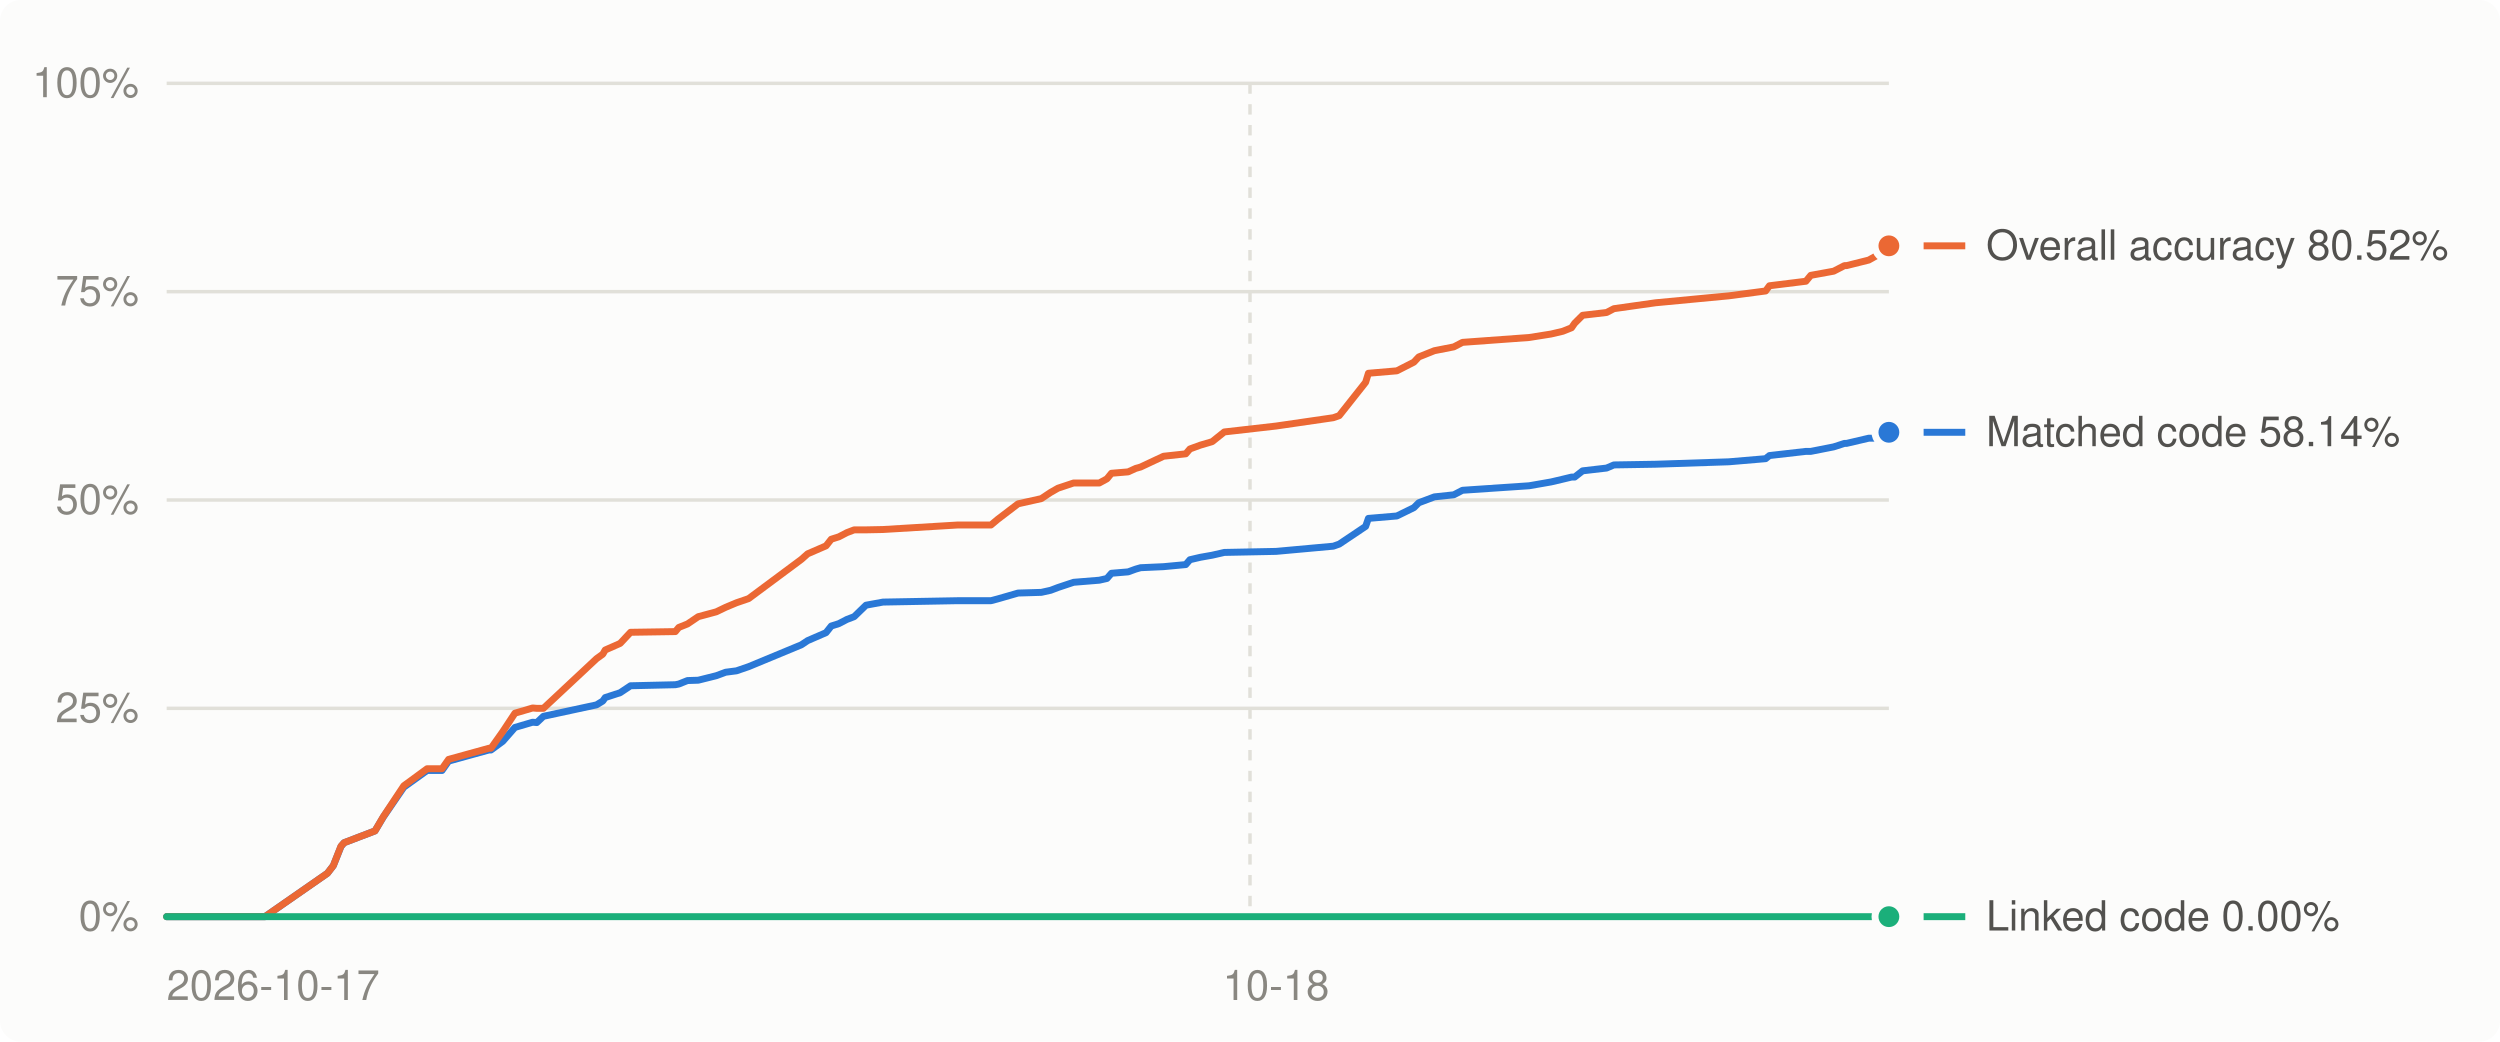
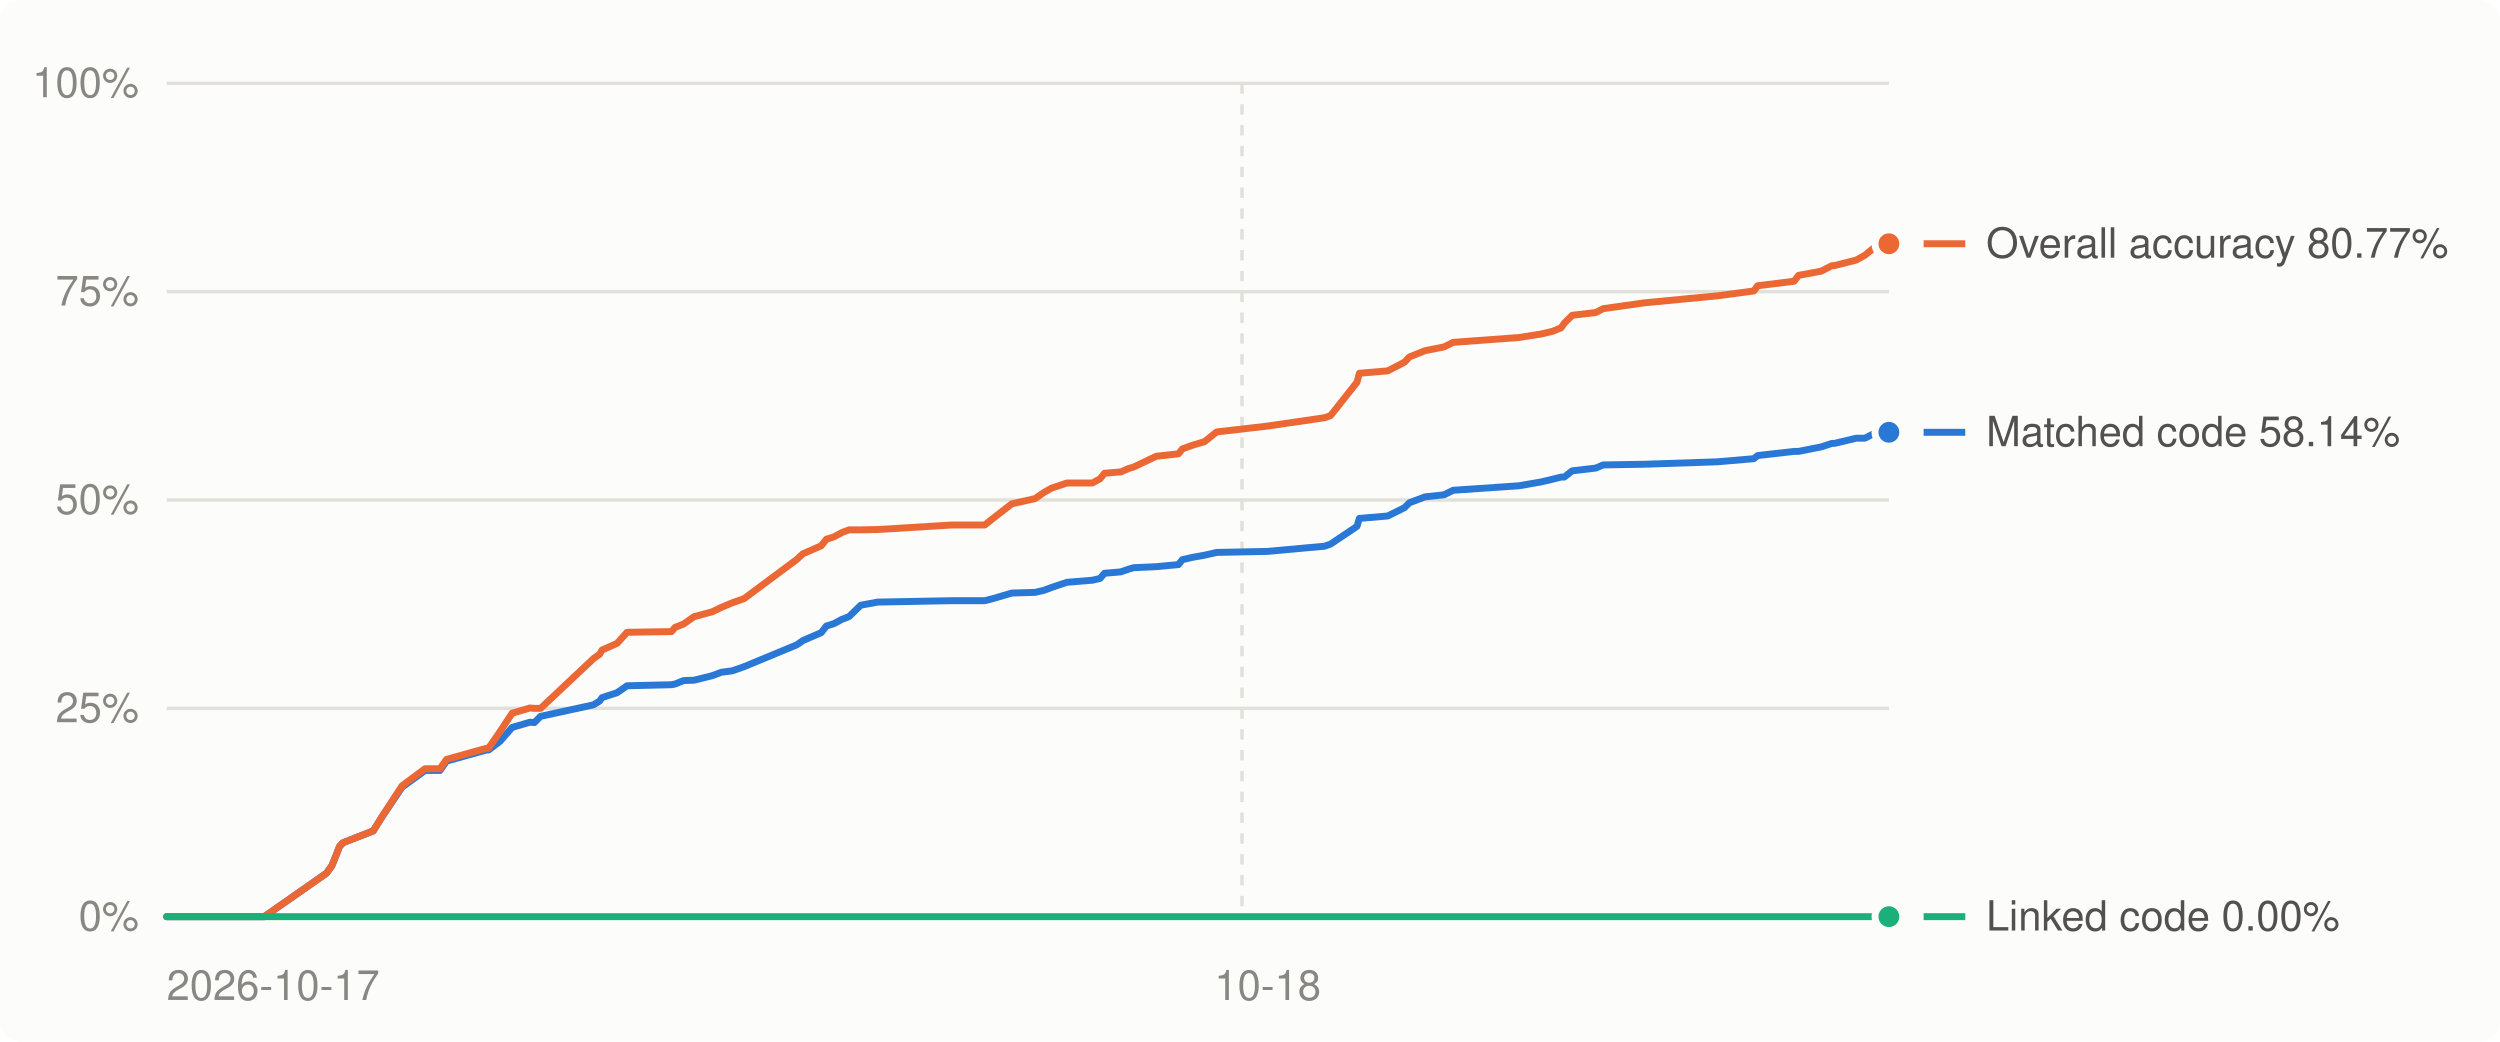
<svg xmlns="http://www.w3.org/2000/svg" viewBox="0 0 720 300" width="720" height="300" role="img" aria-label="Decompilation progress over time">
  <style>
.bg{fill:#fcfcfb}.grid{stroke:#e1e0d9}.muted{fill:#898781}.lbl{fill:#52514e}.ln0{stroke:#2a78d6}.dot0{fill:#2a78d6;stroke:#fcfcfb}.ln1{stroke:#eb6834}.dot1{fill:#eb6834;stroke:#fcfcfb}.ln2{stroke:#1baf7a}.dot2{fill:#1baf7a;stroke:#fcfcfb}
@media (prefers-color-scheme: dark){.bg{fill:#1a1a19}.grid{stroke:#2c2c2a}.muted{fill:#898781}.lbl{fill:#c3c2b7}.ln0{stroke:#3987e5}.dot0{fill:#3987e5;stroke:#1a1a19}.ln1{stroke:#d95926}.dot1{fill:#d95926;stroke:#1a1a19}.ln2{stroke:#199e70}.dot2{fill:#199e70;stroke:#1a1a19}}
text{font:12px -apple-system,BlinkMacSystemFont,'Segoe UI',Helvetica,Arial,sans-serif}
</style>
  <rect class="bg" width="720" height="300" rx="6" />
  <line x1="48" x2="544" y1="264.0" y2="264.0" class="grid" stroke-width="1" />
  <text x="40" y="268.0" class="muted" text-anchor="end">0%</text>
  <line x1="48" x2="544" y1="204.0" y2="204.0" class="grid" stroke-width="1" />
  <text x="40" y="208.0" class="muted" text-anchor="end">25%</text>
  <line x1="48" x2="544" y1="144.0" y2="144.0" class="grid" stroke-width="1" />
  <text x="40" y="148.0" class="muted" text-anchor="end">50%</text>
  <line x1="48" x2="544" y1="84.0" y2="84.0" class="grid" stroke-width="1" />
  <text x="40" y="88.0" class="muted" text-anchor="end">75%</text>
  <line x1="48" x2="544" y1="24.0" y2="24.0" class="grid" stroke-width="1" />
  <text x="40" y="28.0" class="muted" text-anchor="end">100%</text>
-   <line x1="360.0" x2="360.0" y1="24" y2="264" class="grid" stroke-width="1" stroke-dasharray="3 3" />
+   <line x1="357.7" x2="357.7" y1="24" y2="264" class="grid" stroke-width="1" stroke-dasharray="3 3" />
  <text class="muted" x="48.0" y="288" text-anchor="start">2026-10-17</text>
-   <text class="muted" x="367.5" y="288" text-anchor="middle">10-18</text>
-   <polyline points="48.0,264.0 76.3,264.0 94.3,251.5 96.0,249.3 98.2,243.8 99.1,242.7 108.0,239.3 110.4,235.3 116.3,226.7 123.0,221.9 127.3,221.9 129.2,219.2 140.8,216.0 141.4,216.0 144.8,213.5 148.3,209.5 153.4,208.0 154.6,208.1 156.5,206.3 171.8,203.0 173.6,201.9 174.3,200.9 178.6,199.5 181.6,197.5 194.5,197.2 195.5,197.0 198.0,196.0 201.1,195.9 206.3,194.6 209.0,193.6 212.1,193.2 215.6,192.0 230.8,185.7 232.6,184.5 237.9,182.2 239.4,180.3 241.6,179.6 243.9,178.4 246.0,177.6 249.4,174.3 254.3,173.4 275.8,173.0 285.4,173.0 287.3,172.5 293.2,170.8 299.9,170.6 302.6,170.0 304.7,169.2 309.2,167.7 316.6,167.1 318.8,166.6 320.1,165.1 324.9,164.7 327.1,163.9 328.5,163.5 335.1,163.2 341.5,162.6 342.7,161.2 345.7,160.5 349.1,159.9 352.6,159.1 367.5,158.8 384.0,157.3 385.7,156.7 393.3,151.6 394.1,149.3 402.3,148.6 407.2,146.2 408.6,144.8 413.1,143.1 418.7,142.5 421.2,141.2 440.4,139.9 446.7,138.8 450.1,138.0 452.6,137.4 453.5,137.4 455.8,135.6 462.7,134.8 464.8,133.9 476.8,133.7 497.9,133.0 508.5,132.1 509.6,131.2 520.1,130.0 521.5,130.0 528.1,128.7 531.2,127.7 531.8,127.7 538.2,126.2 540.7,126.2 544.0,124.5" fill="none" class="ln0" stroke-width="2" stroke-linejoin="round" stroke-linecap="round" />
-   <polyline points="48.0,264.0 76.3,264.0 94.3,251.5 96.0,249.3 98.2,243.7 99.1,242.7 108.0,239.3 110.4,235.2 116.3,226.3 123.0,221.4 127.3,221.4 129.2,218.7 140.8,215.5 141.4,215.5 144.8,210.7 148.3,205.4 153.4,203.9 154.6,204.0 156.5,204.0 171.8,189.7 173.6,188.4 174.3,187.2 178.6,185.3 181.6,182.1 194.5,181.9 195.5,180.7 198.0,179.7 201.1,177.6 206.3,176.2 209.0,174.9 212.1,173.6 215.6,172.4 230.8,161.1 232.6,159.5 237.9,157.2 239.4,155.3 241.6,154.6 243.9,153.4 246.0,152.6 249.4,152.6 254.3,152.5 275.8,151.2 285.4,151.2 287.3,149.6 293.2,145.1 299.9,143.6 302.6,141.8 304.7,140.6 309.2,139.1 316.6,139.1 318.8,137.9 320.1,136.3 324.9,135.9 327.1,134.9 328.5,134.5 335.1,131.4 341.5,130.7 342.7,129.3 345.7,128.2 349.1,127.2 352.6,124.4 367.5,122.7 384.0,120.3 385.7,119.7 393.3,110.1 394.1,107.5 402.3,106.8 407.2,104.3 408.6,102.8 413.1,101.0 418.7,99.9 421.2,98.6 440.4,97.2 446.7,96.2 450.1,95.4 452.6,94.4 453.5,93.1 455.8,90.8 462.7,90.0 464.8,88.9 476.8,87.2 497.9,85.2 508.5,83.8 509.6,82.3 520.1,81.0 521.5,79.3 528.1,78.1 531.2,76.5 531.8,76.5 538.2,74.9 540.7,73.5 544.0,70.8" fill="none" class="ln1" stroke-width="2" stroke-linejoin="round" stroke-linecap="round" />
-   <polyline points="48.0,264.0 76.3,264.0 94.3,264.0 96.0,264.0 98.2,264.0 99.1,264.0 108.0,264.0 110.4,264.0 116.3,264.0 123.0,264.0 127.3,264.0 129.2,264.0 140.8,264.0 141.4,264.0 144.8,264.0 148.3,264.0 153.4,264.0 154.6,264.0 156.5,264.0 171.8,264.0 173.6,264.0 174.3,264.0 178.6,264.0 181.6,264.0 194.5,264.0 195.5,264.0 198.0,264.0 201.1,264.0 206.3,264.0 209.0,264.0 212.1,264.0 215.6,264.0 230.8,264.0 232.6,264.0 237.9,264.0 239.4,264.0 241.6,264.0 243.9,264.0 246.0,264.0 249.4,264.0 254.3,264.0 275.8,264.0 285.4,264.0 287.3,264.0 293.2,264.0 299.9,264.0 302.6,264.0 304.7,264.0 309.2,264.0 316.6,264.0 318.8,264.0 320.1,264.0 324.9,264.0 327.1,264.0 328.5,264.0 335.1,264.0 341.5,264.0 342.7,264.0 345.7,264.0 349.1,264.0 352.6,264.0 367.5,264.0 384.0,264.0 385.7,264.0 393.3,264.0 394.1,264.0 402.3,264.0 407.2,264.0 408.6,264.0 413.1,264.0 418.7,264.0 421.2,264.0 440.4,264.0 446.7,264.0 450.1,264.0 452.6,264.0 453.5,264.0 455.8,264.0 462.7,264.0 464.8,264.0 476.8,264.0 497.9,264.0 508.5,264.0 509.6,264.0 520.1,264.0 521.5,264.0 528.1,264.0 531.2,264.0 531.8,264.0 538.2,264.0 540.7,264.0 544.0,264.0" fill="none" class="ln2" stroke-width="2" stroke-linejoin="round" stroke-linecap="round" />
+   <text class="muted" x="365.1" y="288" text-anchor="middle">10-18</text>
+   <polyline points="48.0,264.0 76.1,264.0 94.0,251.5 95.6,249.3 97.8,243.8 98.8,242.7 107.5,239.3 110.0,235.3 115.8,226.7 122.4,221.9 126.7,221.9 128.6,219.2 140.1,216.0 140.7,216.0 144.0,213.5 147.5,209.5 152.6,208.0 153.9,208.1 155.7,206.3 170.9,203.0 172.7,201.9 173.4,200.9 177.7,199.5 180.6,197.5 193.4,197.2 194.4,197.0 196.9,196.0 199.9,195.9 205.1,194.6 207.8,193.6 210.9,193.2 214.3,192.0 229.5,185.7 231.2,184.5 236.5,182.2 238.0,180.3 240.2,179.6 242.4,178.4 244.5,177.6 247.9,174.3 252.8,173.4 274.1,173.0 283.6,173.0 285.6,172.5 291.4,170.8 298.1,170.6 300.7,170.0 302.8,169.2 307.3,167.7 314.6,167.1 316.8,166.6 318.1,165.1 322.8,164.7 325.1,163.9 326.5,163.5 333.0,163.2 339.4,162.6 340.5,161.2 343.5,160.5 346.9,159.9 350.4,159.1 365.1,158.8 381.5,157.3 383.2,156.7 390.8,151.6 391.5,149.3 399.7,148.6 404.5,146.2 405.9,144.8 410.4,143.1 415.9,142.5 418.5,141.2 437.5,139.9 443.8,138.8 447.2,138.0 449.6,137.4 450.5,137.4 452.8,135.6 459.6,134.8 461.7,133.9 473.7,133.7 494.6,133.0 505.1,132.1 506.2,131.2 516.7,130.0 518.0,130.0 524.5,128.7 527.6,127.7 528.3,127.7 534.6,126.2 537.1,126.2 540.4,124.5 544.0,124.5" fill="none" class="ln0" stroke-width="2" stroke-linejoin="round" stroke-linecap="round" />
+   <polyline points="48.0,264.0 76.1,264.0 94.0,251.5 95.6,249.3 97.8,243.7 98.8,242.7 107.5,239.3 110.0,235.2 115.8,226.3 122.4,221.4 126.7,221.4 128.6,218.7 140.1,215.5 140.7,215.5 144.0,210.7 147.5,205.4 152.6,203.9 153.9,204.0 155.7,204.0 170.9,189.7 172.7,188.4 173.4,187.2 177.7,185.3 180.6,182.1 193.4,181.9 194.4,180.7 196.9,179.7 199.9,177.6 205.1,176.2 207.8,174.9 210.9,173.6 214.3,172.4 229.5,161.1 231.2,159.5 236.5,157.2 238.0,155.3 240.2,154.6 242.4,153.4 244.5,152.6 247.9,152.6 252.8,152.5 274.1,151.2 283.6,151.2 285.6,149.6 291.4,145.1 298.1,143.6 300.7,141.8 302.8,140.6 307.3,139.1 314.6,139.1 316.8,137.9 318.1,136.3 322.8,135.9 325.1,134.9 326.5,134.5 333.0,131.4 339.4,130.7 340.5,129.3 343.5,128.2 346.9,127.2 350.4,124.4 365.1,122.7 381.5,120.3 383.2,119.7 390.8,110.1 391.5,107.5 399.7,106.8 404.5,104.3 405.9,102.8 410.4,101.0 415.9,99.9 418.5,98.6 437.5,97.2 443.8,96.2 447.2,95.4 449.6,94.4 450.5,93.1 452.8,90.8 459.6,90.0 461.7,88.9 473.7,87.2 494.6,85.2 505.1,83.8 506.2,82.3 516.7,81.0 518.0,79.3 524.5,78.1 527.6,76.5 528.3,76.5 534.6,74.9 537.1,73.5 540.4,70.8 544.0,70.2" fill="none" class="ln1" stroke-width="2" stroke-linejoin="round" stroke-linecap="round" />
+   <polyline points="48.0,264.0 76.1,264.0 94.0,264.0 95.6,264.0 97.8,264.0 98.8,264.0 107.5,264.0 110.0,264.0 115.8,264.0 122.4,264.0 126.7,264.0 128.6,264.0 140.1,264.0 140.7,264.0 144.0,264.0 147.5,264.0 152.6,264.0 153.9,264.0 155.7,264.0 170.9,264.0 172.7,264.0 173.4,264.0 177.7,264.0 180.6,264.0 193.4,264.0 194.4,264.0 196.9,264.0 199.9,264.0 205.1,264.0 207.8,264.0 210.9,264.0 214.3,264.0 229.5,264.0 231.2,264.0 236.5,264.0 238.0,264.0 240.2,264.0 242.4,264.0 244.5,264.0 247.9,264.0 252.8,264.0 274.1,264.0 283.6,264.0 285.6,264.0 291.4,264.0 298.1,264.0 300.7,264.0 302.8,264.0 307.3,264.0 314.6,264.0 316.8,264.0 318.1,264.0 322.8,264.0 325.1,264.0 326.5,264.0 333.0,264.0 339.4,264.0 340.5,264.0 343.5,264.0 346.9,264.0 350.4,264.0 365.1,264.0 381.5,264.0 383.2,264.0 390.8,264.0 391.5,264.0 399.7,264.0 404.5,264.0 405.9,264.0 410.4,264.0 415.9,264.0 418.5,264.0 437.5,264.0 443.8,264.0 447.2,264.0 449.6,264.0 450.5,264.0 452.8,264.0 459.6,264.0 461.7,264.0 473.7,264.0 494.6,264.0 505.1,264.0 506.2,264.0 516.7,264.0 518.0,264.0 524.5,264.0 527.6,264.0 528.3,264.0 534.6,264.0 537.1,264.0 540.4,264.0 544.0,264.0" fill="none" class="ln2" stroke-width="2" stroke-linejoin="round" stroke-linecap="round" />
  <circle cx="544.0" cy="124.5" r="4" class="dot0" stroke-width="2" />
-   <circle cx="544.0" cy="70.8" r="4" class="dot1" stroke-width="2" />
+   <circle cx="544.0" cy="70.2" r="4" class="dot1" stroke-width="2" />
  <circle cx="544.0" cy="264.0" r="4" class="dot2" stroke-width="2" />
  <line x1="554" x2="566" y1="264.0" y2="264.0" class="ln2" stroke-width="2" />
  <text class="lbl" x="572" y="268.0">Linked code 0.00%</text>
  <line x1="554" x2="566" y1="124.5" y2="124.5" class="ln0" stroke-width="2" />
  <text class="lbl" x="572" y="128.5">Matched code 58.14%</text>
-   <line x1="554" x2="566" y1="70.8" y2="70.8" class="ln1" stroke-width="2" />
-   <text class="lbl" x="572" y="74.8">Overall accuracy 80.52%</text>
+   <line x1="554" x2="566" y1="70.2" y2="70.2" class="ln1" stroke-width="2" />
+   <text class="lbl" x="572" y="74.2">Overall accuracy 80.77%</text>
</svg>
